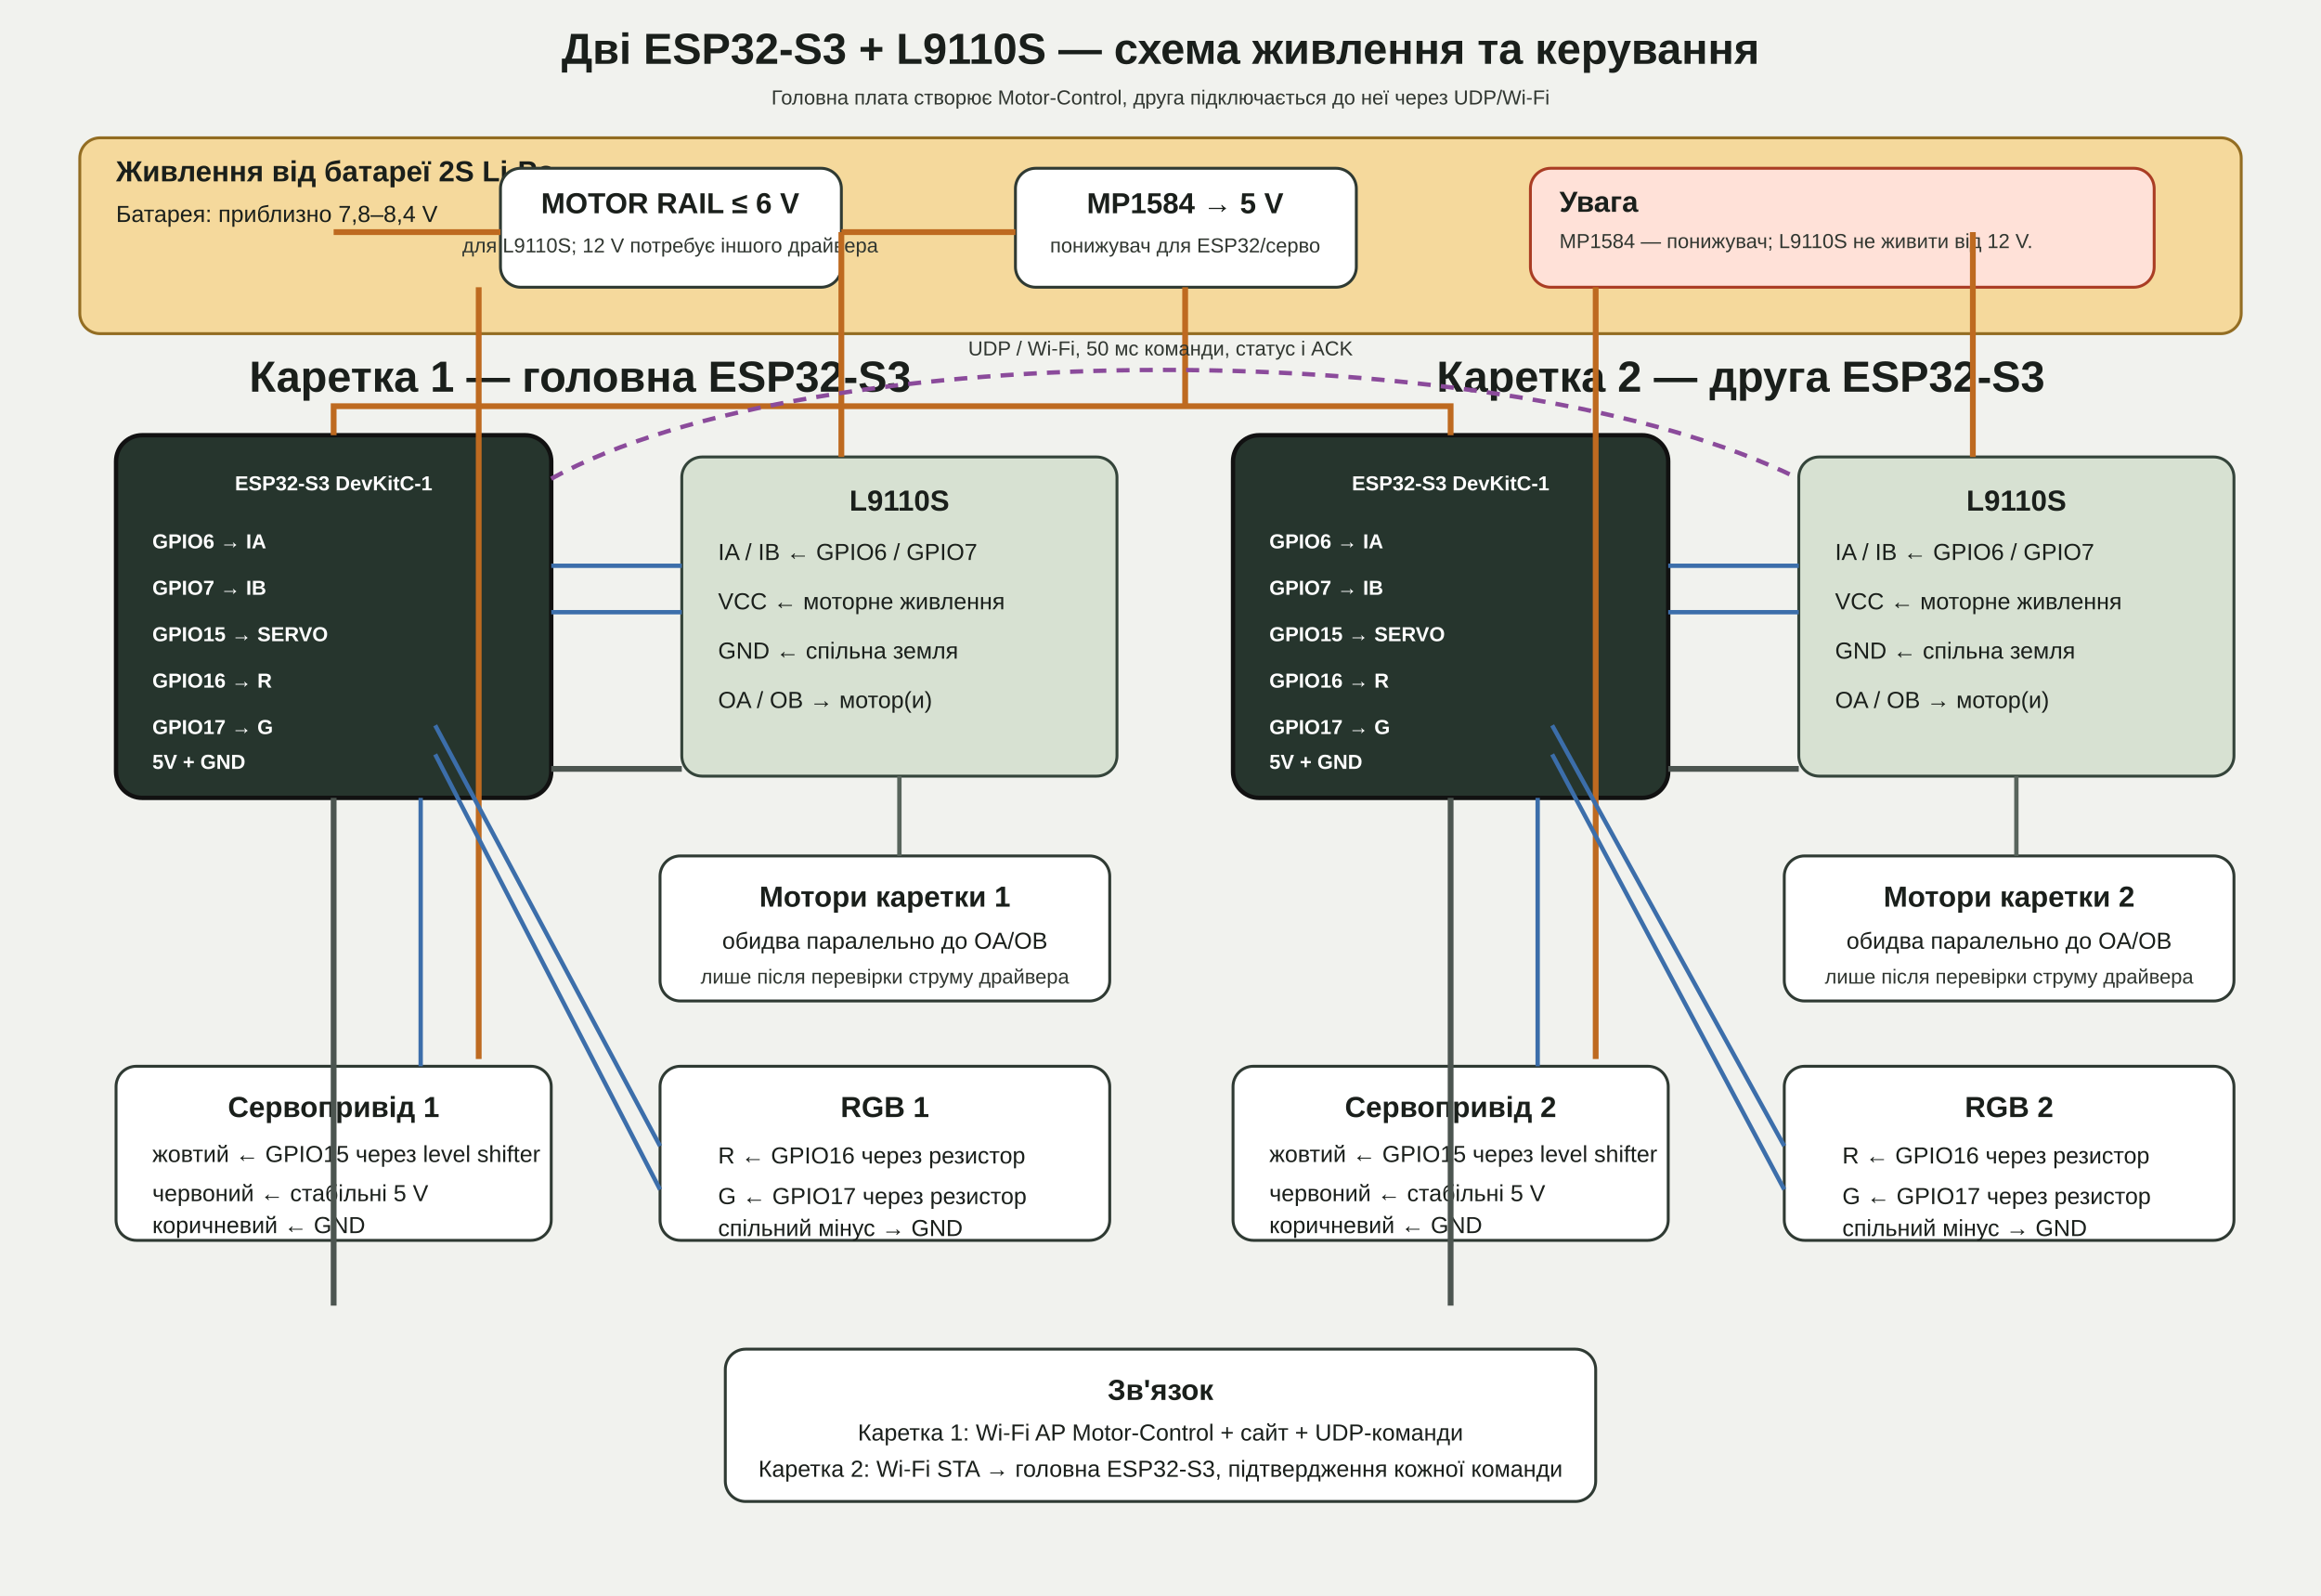
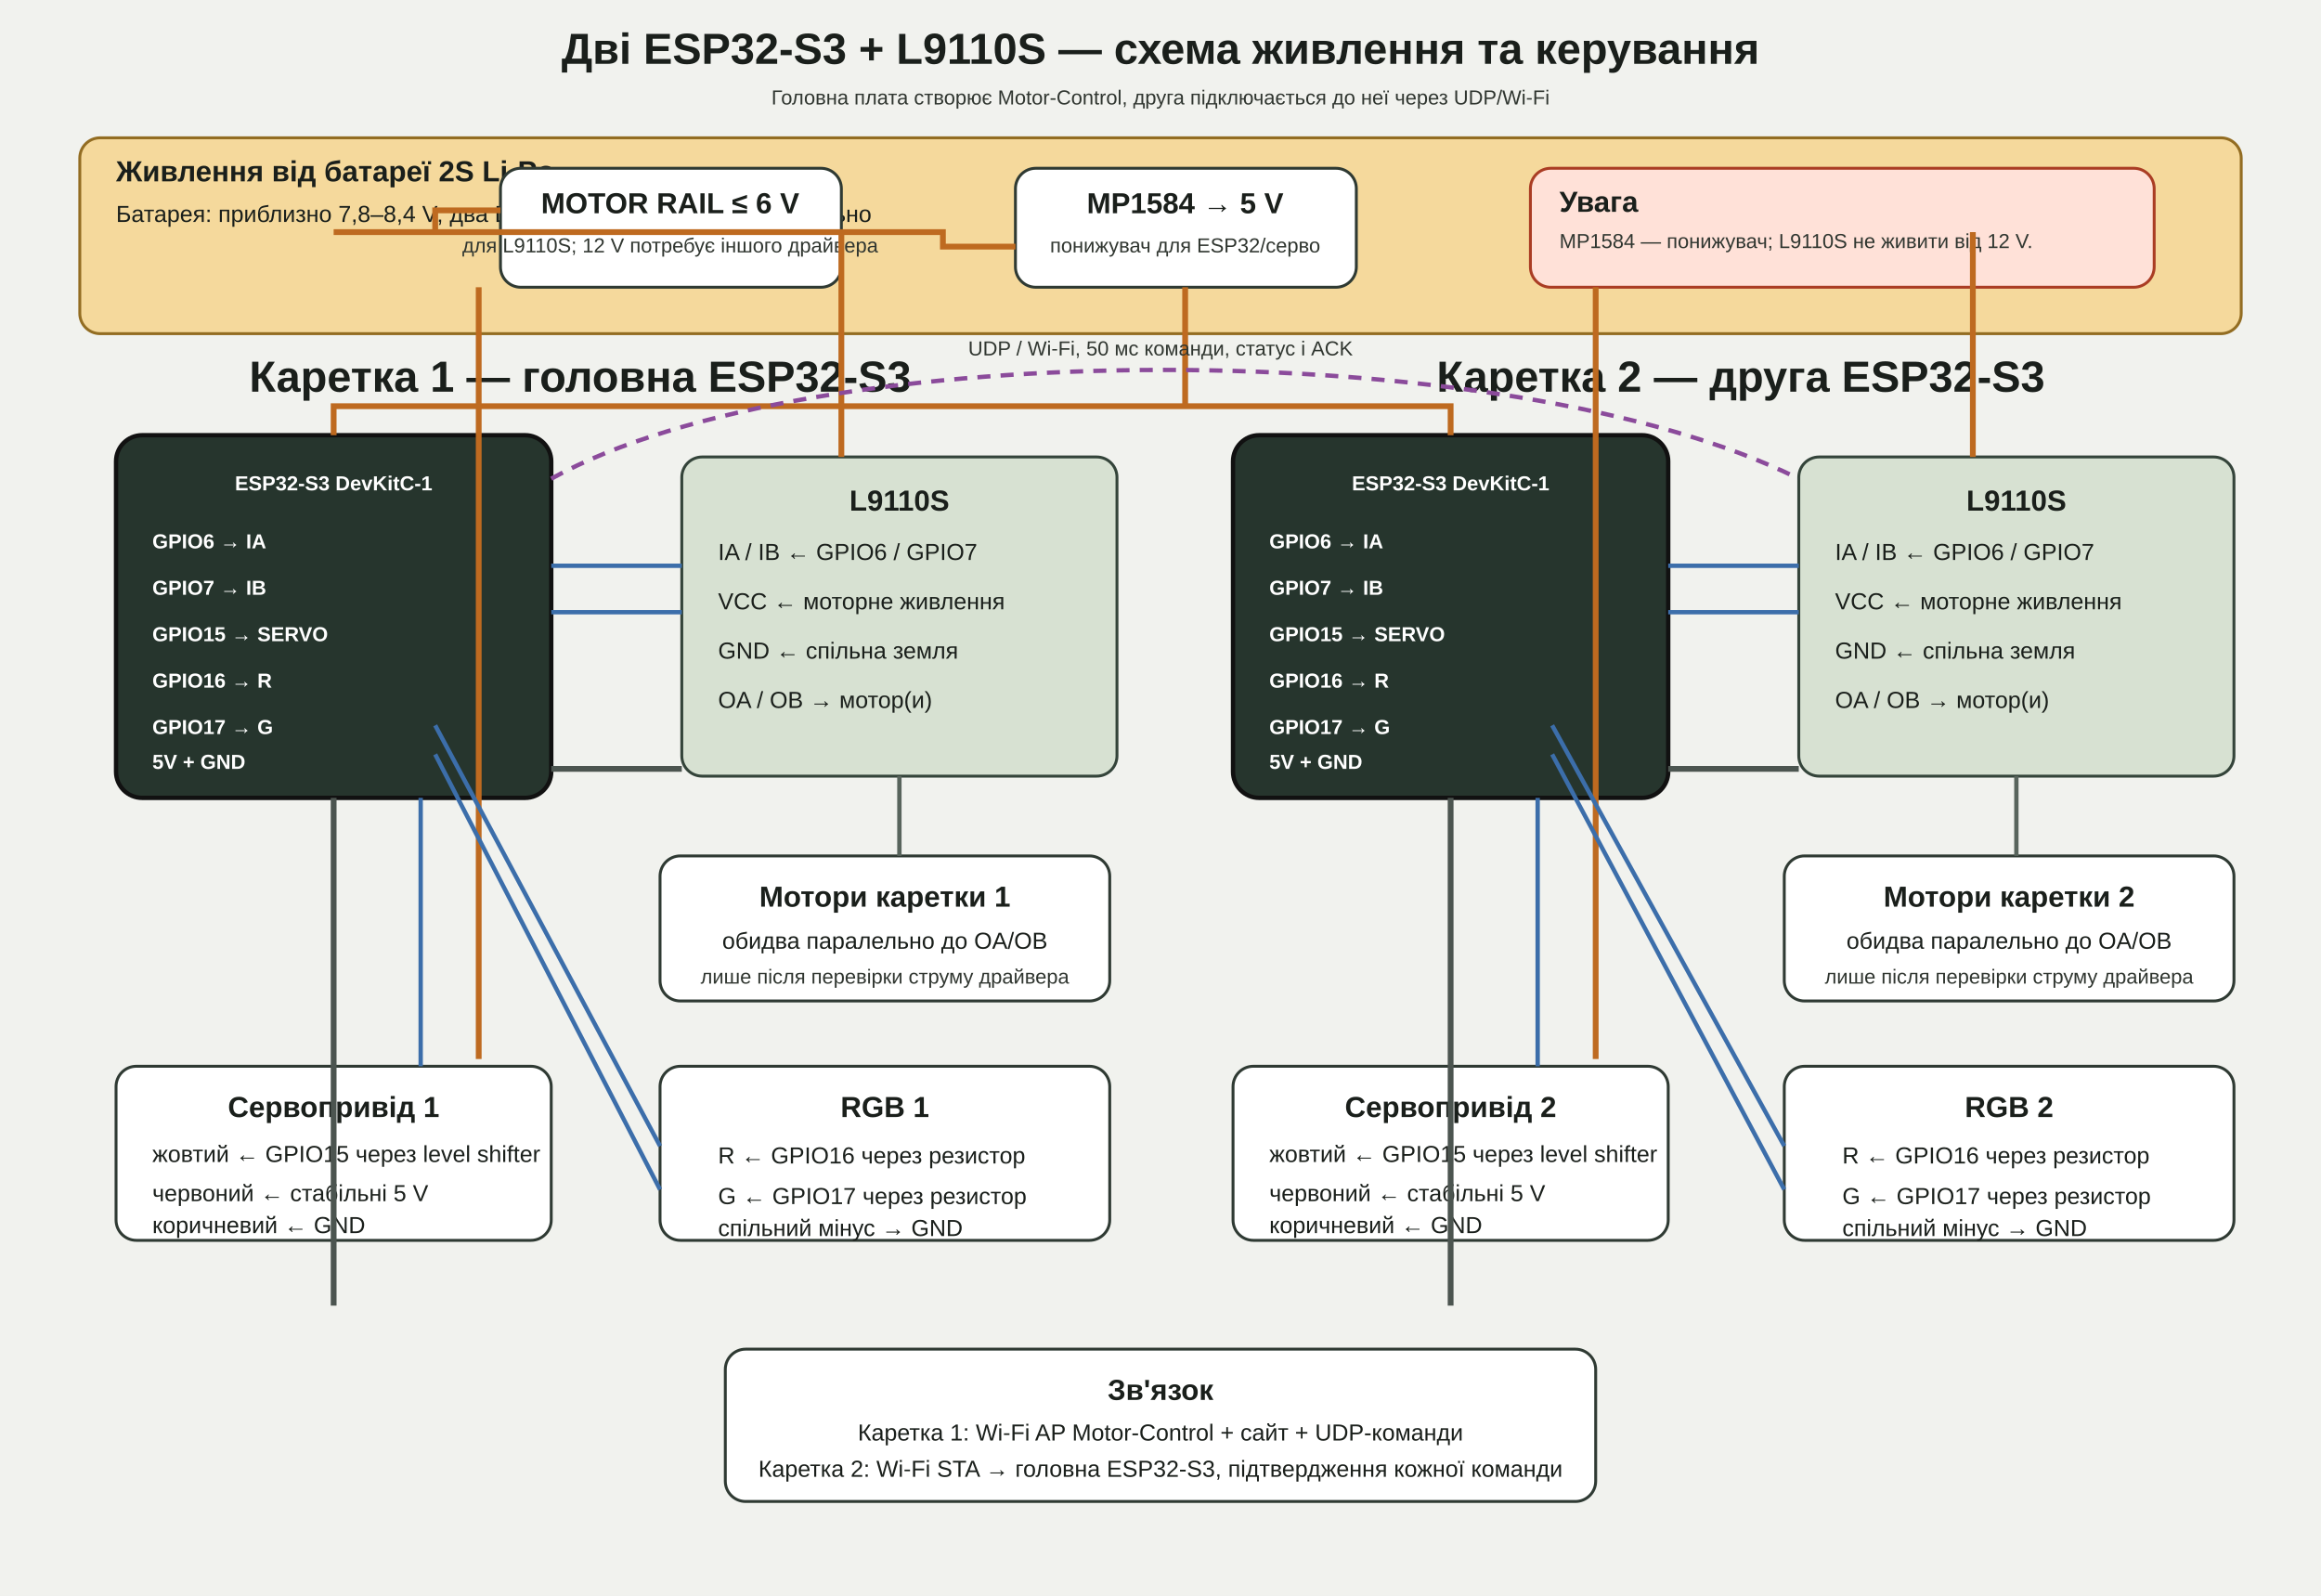
<svg xmlns="http://www.w3.org/2000/svg" width="1600" height="1100" viewBox="0 0 1600 1100">
  <rect width="1600" height="1100" fill="#f1f2ee" />
  <style>
    .title{font:700 30px Arial;fill:#1a1f1b}.h{font:700 20px Arial;fill:#1a1f1b}.t{font:16px Arial;fill:#1a1f1b}.small{font:14px Arial;fill:#303630}.box{fill:#fff;stroke:#2f3a33;stroke-width:2;rx:14}.board{fill:#26352d;stroke:#111;stroke-width:3;rx:18}.driver{fill:#d7e1d2;stroke:#34443a;stroke-width:2;rx:14}.power{fill:#f5d99c;stroke:#936d22;stroke-width:2;rx:14}.warn{fill:#ffe1d8;stroke:#aa3d24;stroke-width:2;rx:14}.wire{fill:none;stroke:#58645c;stroke-width:3}.pwr{fill:none;stroke:#be6a20;stroke-width:4}.gnd{fill:none;stroke:#4c5550;stroke-width:4}.sig{fill:none;stroke:#3c6eaa;stroke-width:3}.net{fill:none;stroke:#8b4b9b;stroke-width:3;stroke-dasharray:9 7}.label{font:700 14px Arial;fill:#fff}
  </style>
  <text x="800" y="44" text-anchor="middle" class="title">Дві ESP32-S3 + L9110S — схема живлення та керування</text>
  <text x="800" y="72" text-anchor="middle" class="small">Головна плата створює Motor-Control, друга підключається до неї через UDP/Wi‑Fi</text>
  <rect x="55" y="95" width="1490" height="135" class="power" />
  <text x="80" y="125" class="h">Живлення від батареї 2S Li‑Po</text>
-   <text x="80" y="153" class="t">Батарея: приблизно 7,8–8,4 V</text>
+   <text x="80" y="153" class="t">Батарея: приблизно 7,8–8,4 V; два DC-DC підключаються паралельно</text>
  <rect x="345" y="116" width="235" height="82" class="box" />
  <text x="462" y="147" text-anchor="middle" class="h">MOTOR RAIL ≤ 6 V</text>
  <text x="462" y="174" text-anchor="middle" class="small">для L9110S; 12 V потребує іншого драйвера</text>
  <rect x="700" y="116" width="235" height="82" class="box" />
  <text x="817" y="147" text-anchor="middle" class="h">MP1584 → 5 V</text>
  <text x="817" y="174" text-anchor="middle" class="small">понижувач для ESP32/серво</text>
  <rect x="1055" y="116" width="430" height="82" class="warn" />
  <text x="1075" y="146" class="h">Увага</text>
  <text x="1075" y="171" class="small">MP1584 — понижувач; L9110S не живити від 12 V.</text>
-   <path d="M230 160H345M580 160H700" class="pwr" />
+   <path d="M230 160H300V145H345M230 160H650V170H700" class="pwr" />
  <text x="400" y="270" text-anchor="middle" class="title">Каретка 1 — головна ESP32-S3</text>
  <text x="1200" y="270" text-anchor="middle" class="title">Каретка 2 — друга ESP32-S3</text>
  <rect x="80" y="300" width="300" height="250" class="board" />
  <text x="230" y="338" text-anchor="middle" class="label">ESP32-S3 DevKitC-1</text>
  <text x="105" y="378" class="label">GPIO6 → IA</text>
  <text x="105" y="410" class="label">GPIO7 → IB</text>
  <text x="105" y="442" class="label">GPIO15 → SERVO</text>
  <text x="105" y="474" class="label">GPIO16 → R</text>
  <text x="105" y="506" class="label">GPIO17 → G</text>
  <text x="105" y="530" class="label">5V + GND</text>
  <rect x="470" y="315" width="300" height="220" class="driver" />
  <text x="620" y="352" text-anchor="middle" class="h">L9110S</text>
  <text x="495" y="386" class="t">IA / IB ← GPIO6 / GPIO7</text>
  <text x="495" y="420" class="t">VCC ← моторне живлення</text>
  <text x="495" y="454" class="t">GND ← спільна земля</text>
  <text x="495" y="488" class="t">OA / OB → мотор(и)</text>
  <rect x="850" y="300" width="300" height="250" class="board" />
  <text x="1000" y="338" text-anchor="middle" class="label">ESP32-S3 DevKitC-1</text>
  <text x="875" y="378" class="label">GPIO6 → IA</text>
  <text x="875" y="410" class="label">GPIO7 → IB</text>
  <text x="875" y="442" class="label">GPIO15 → SERVO</text>
  <text x="875" y="474" class="label">GPIO16 → R</text>
  <text x="875" y="506" class="label">GPIO17 → G</text>
  <text x="875" y="530" class="label">5V + GND</text>
  <rect x="1240" y="315" width="300" height="220" class="driver" />
  <text x="1390" y="352" text-anchor="middle" class="h">L9110S</text>
  <text x="1265" y="386" class="t">IA / IB ← GPIO6 / GPIO7</text>
  <text x="1265" y="420" class="t">VCC ← моторне живлення</text>
  <text x="1265" y="454" class="t">GND ← спільна земля</text>
  <text x="1265" y="488" class="t">OA / OB → мотор(и)</text>
  <path d="M380 390H470M380 422H470M1150 390H1240M1150 422H1240" class="sig" />
  <path d="M380 530H470M1150 530H1240" class="gnd" />
  <path d="M580 160V315M1360 160V315" class="pwr" />
  <path d="M817 198V280H230V300M817 198V280H1000V300" class="pwr" />
  <rect x="455" y="590" width="310" height="100" class="box" />
  <text x="610" y="625" text-anchor="middle" class="h">Мотори каретки 1</text>
  <text x="610" y="654" text-anchor="middle" class="t">обидва паралельно до OA/OB</text>
  <text x="610" y="678" text-anchor="middle" class="small">лише після перевірки струму драйвера</text>
  <rect x="1230" y="590" width="310" height="100" class="box" />
  <text x="1385" y="625" text-anchor="middle" class="h">Мотори каретки 2</text>
  <text x="1385" y="654" text-anchor="middle" class="t">обидва паралельно до OA/OB</text>
  <text x="1385" y="678" text-anchor="middle" class="small">лише після перевірки струму драйвера</text>
  <path d="M620 535V590M1390 535V590" class="wire" />
  <rect x="80" y="735" width="300" height="120" class="box" />
  <text x="230" y="770" text-anchor="middle" class="h">Сервопривід 1</text>
  <text x="105" y="801" class="t">жовтий ← GPIO15 через level shifter</text>
  <text x="105" y="828" class="t">червоний ← стабільні 5 V</text>
  <text x="105" y="850" class="t">коричневий ← GND</text>
  <rect x="850" y="735" width="300" height="120" class="box" />
  <text x="1000" y="770" text-anchor="middle" class="h">Сервопривід 2</text>
  <text x="875" y="801" class="t">жовтий ← GPIO15 через level shifter</text>
  <text x="875" y="828" class="t">червоний ← стабільні 5 V</text>
  <text x="875" y="850" class="t">коричневий ← GND</text>
  <path d="M290 550V735M1060 550V735" class="sig" />
  <path d="M330 198V730M1100 198V730" class="pwr" />
  <path d="M230 550V900M1000 550V900" class="gnd" />
  <rect x="455" y="735" width="310" height="120" class="box" />
  <text x="610" y="770" text-anchor="middle" class="h">RGB 1</text>
  <text x="495" y="802" class="t">R ← GPIO16 через резистор</text>
  <text x="495" y="830" class="t">G ← GPIO17 через резистор</text>
  <text x="495" y="852" class="t">спільний мінус → GND</text>
  <rect x="1230" y="735" width="310" height="120" class="box" />
  <text x="1385" y="770" text-anchor="middle" class="h">RGB 2</text>
  <text x="1270" y="802" class="t">R ← GPIO16 через резистор</text>
  <text x="1270" y="830" class="t">G ← GPIO17 через резистор</text>
  <text x="1270" y="852" class="t">спільний мінус → GND</text>
  <path d="M300 500L455 790M300 520L455 820M1070 500L1230 790M1070 520L1230 820" class="sig" />
  <rect x="500" y="930" width="600" height="105" class="box" />
  <text x="800" y="965" text-anchor="middle" class="h">Зв'язок</text>
  <text x="800" y="993" text-anchor="middle" class="t">Каретка 1: Wi‑Fi AP Motor-Control + сайт + UDP-команди</text>
  <text x="800" y="1018" text-anchor="middle" class="t">Каретка 2: Wi‑Fi STA → головна ESP32-S3, підтвердження кожної команди</text>
  <path d="M380 330C560 230 1040 230 1240 330" class="net" />
  <text x="800" y="245" text-anchor="middle" class="small">UDP / Wi‑Fi, 50 мс команди, статус і ACK</text>
</svg>
